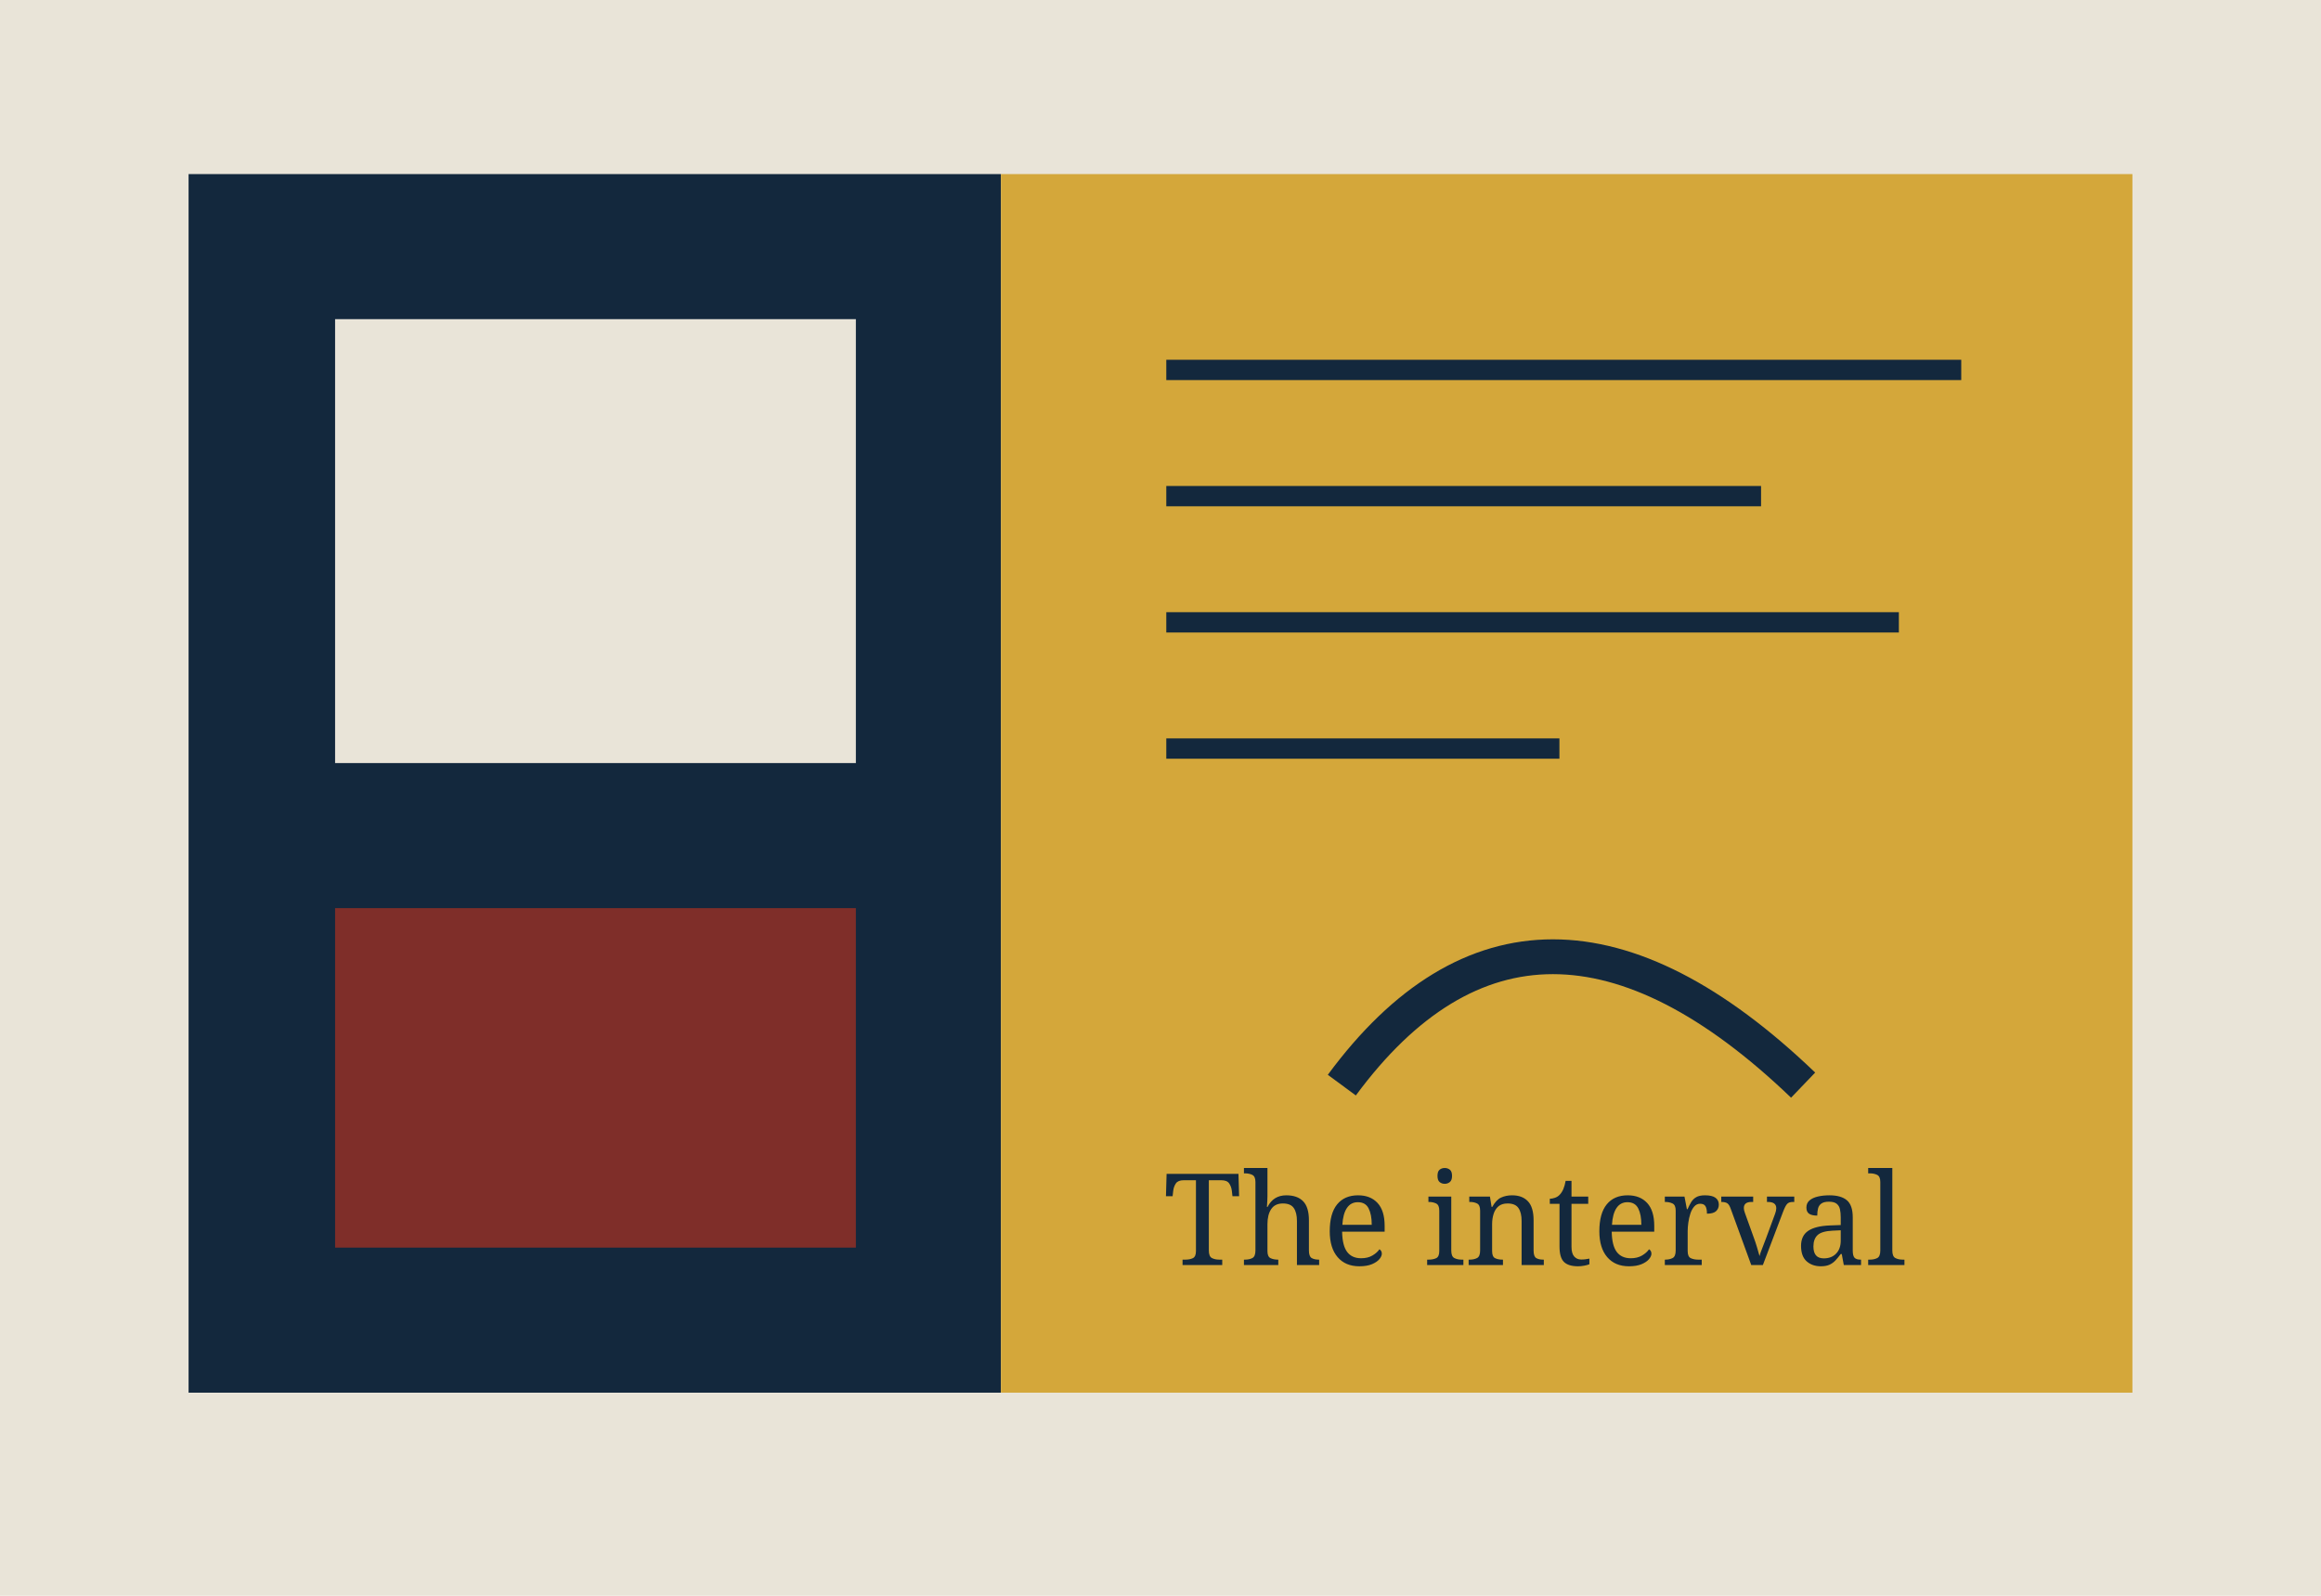
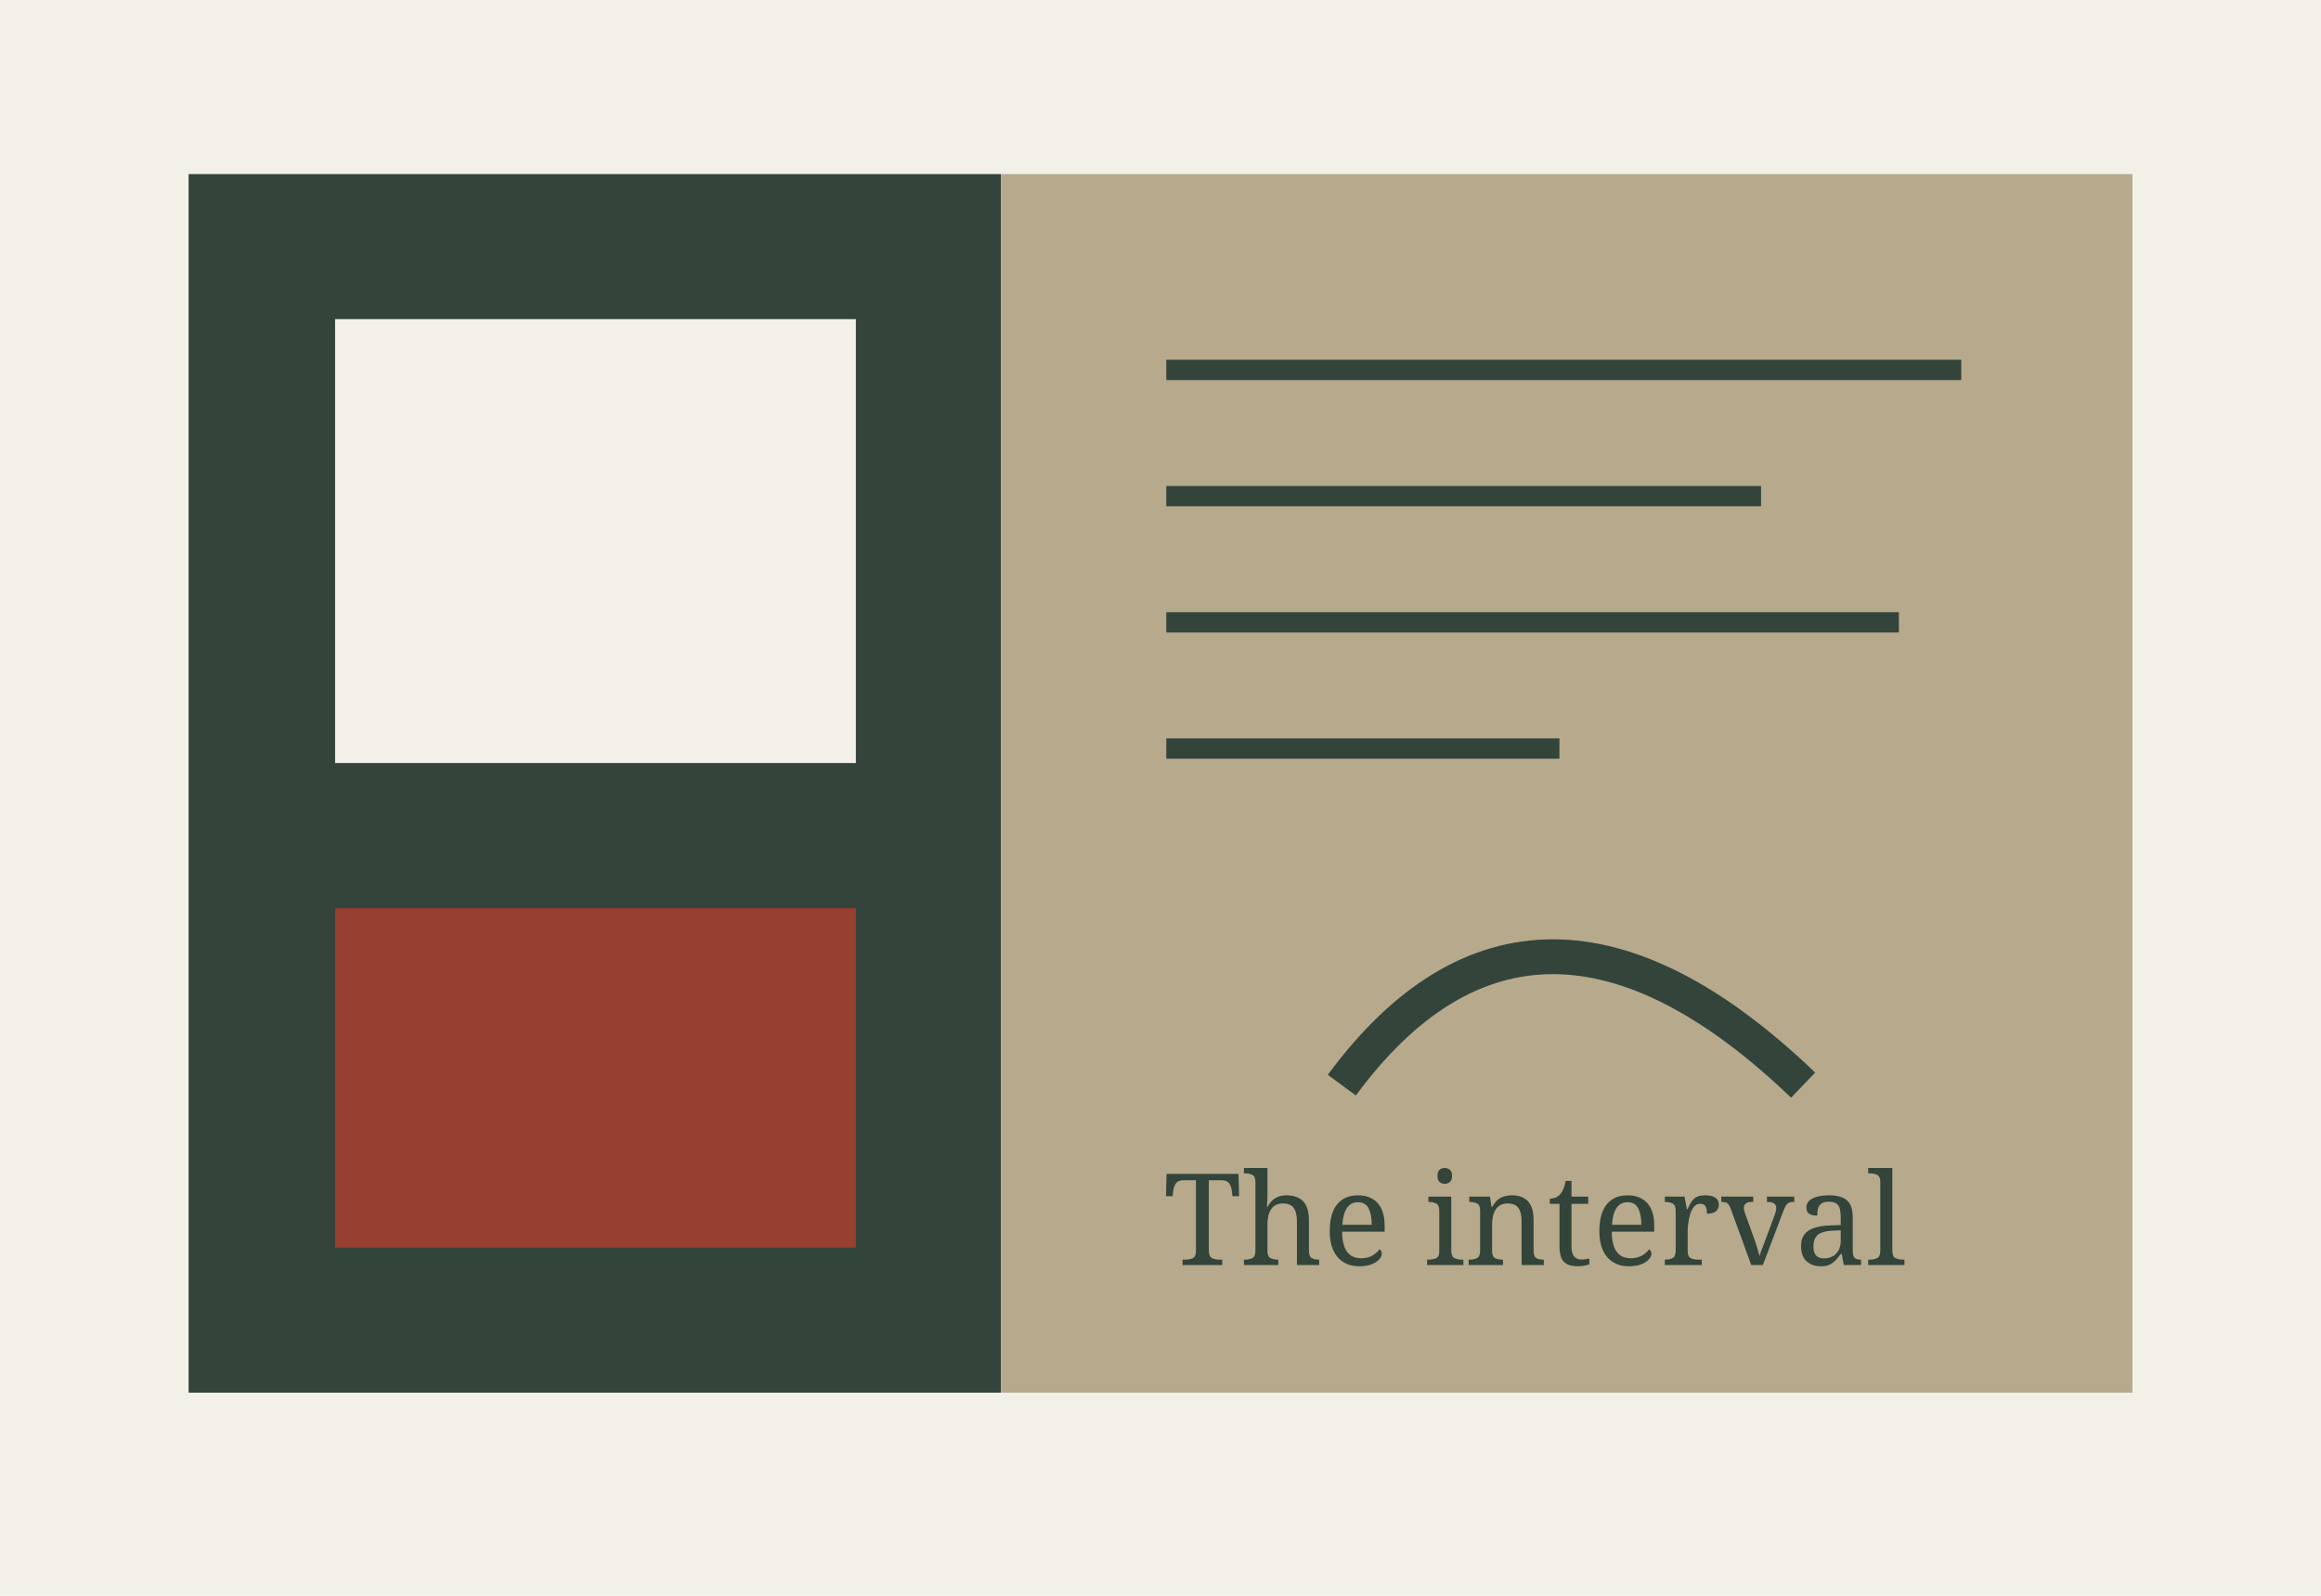
<svg xmlns="http://www.w3.org/2000/svg" viewBox="0 0 1600 1100" role="img" aria-labelledby="title description">
-   <rect width="1600" height="1100" fill="#e9e4d8" />
-   <rect x="130" y="120" width="560" height="840" fill="#13283d" />
-   <rect x="690" y="120" width="780" height="840" fill="#d4a73a" />
-   <rect x="231" y="220" width="359" height="306" fill="#e9e4d8" />
-   <rect x="231" y="626" width="359" height="234" fill="#7f2e29" />
-   <path d="M804 255h548M804 342h410M804 429h505M804 516h271" stroke="#13283d" stroke-width="14" />
-   <path d="M925 748c87-118 195-118 318 0" fill="none" stroke="#13283d" stroke-width="24" />
-   <text x="802" y="872" fill="#13283d" font-family="Georgia, serif" font-size="88">The interval</text>
+   <rect width="1600" height="1100" fill="#f3f0e8" />
+   <rect x="130" y="120" width="560" height="840" fill="#33443a" />
+   <rect x="690" y="120" width="780" height="840" fill="#b7a98c" />
+   <rect x="231" y="220" width="359" height="306" fill="#f3f0e8" />
+   <rect x="231" y="626" width="359" height="234" fill="#973f31" />
+   <path d="M804 255h548M804 342h410M804 429h505M804 516h271" stroke="#33443a" stroke-width="14" />
+   <path d="M925 748c87-118 195-118 318 0" fill="none" stroke="#33443a" stroke-width="24" />
+   <text x="802" y="872" fill="#33443a" font-family="Georgia, serif" font-size="88">The interval</text>
</svg>
